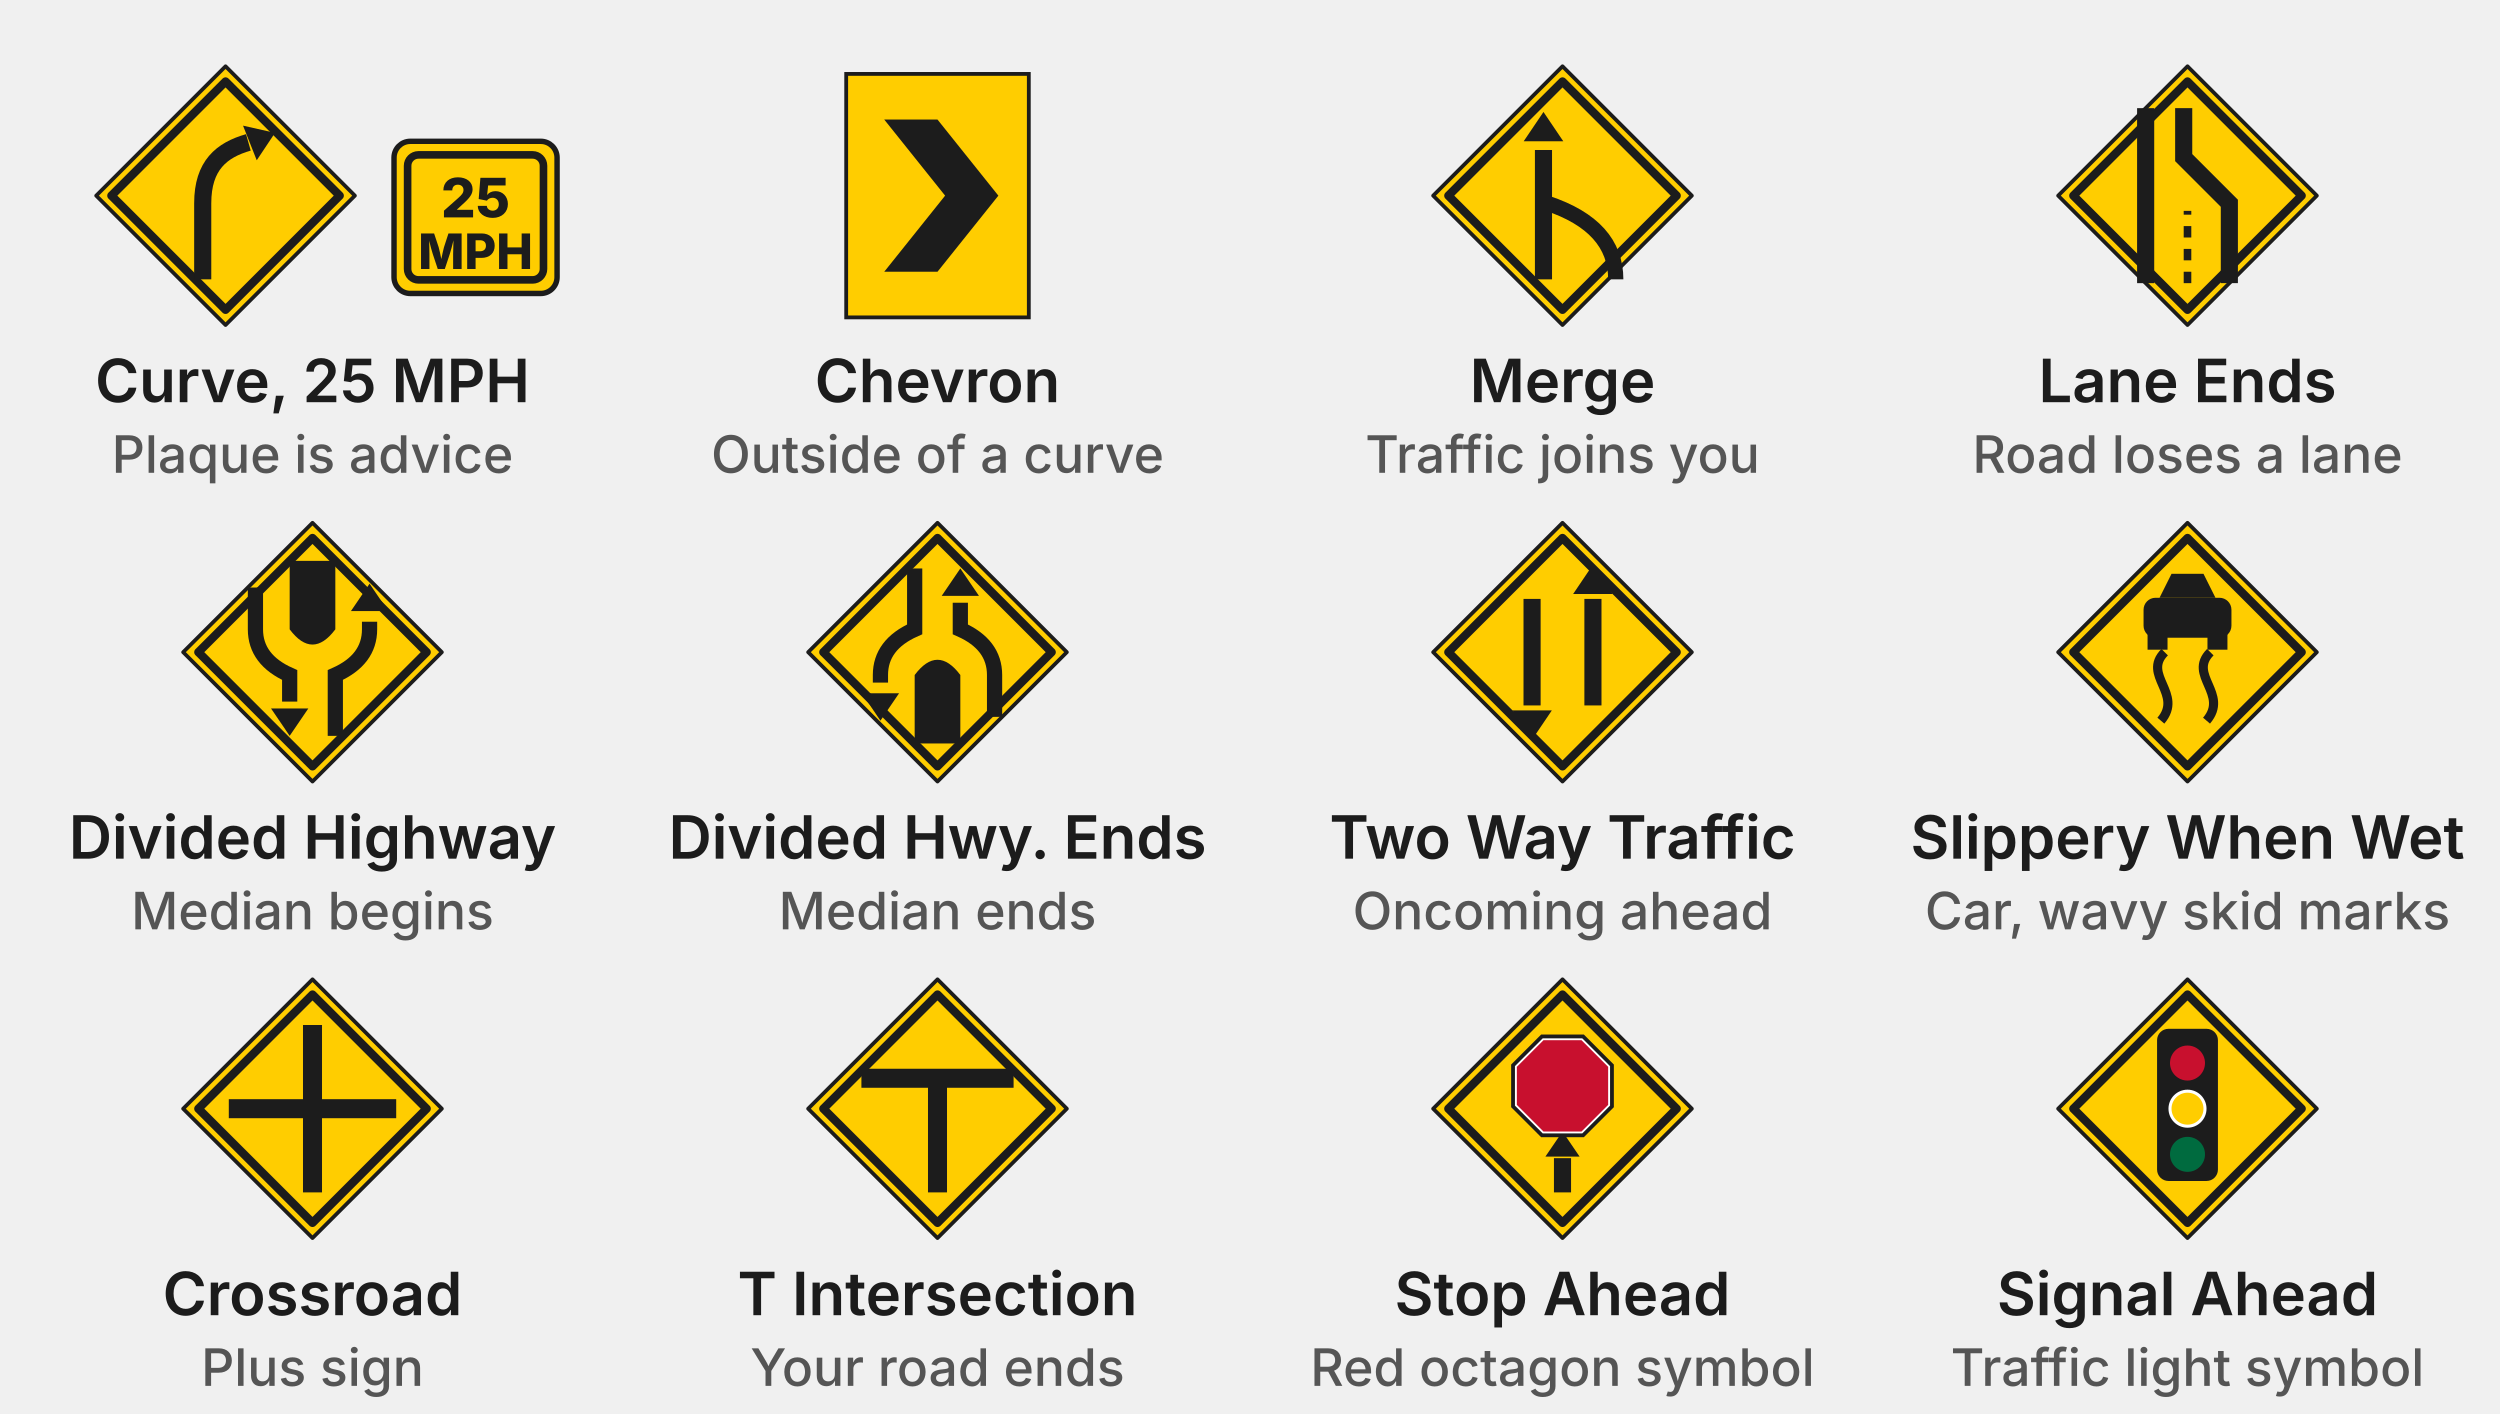
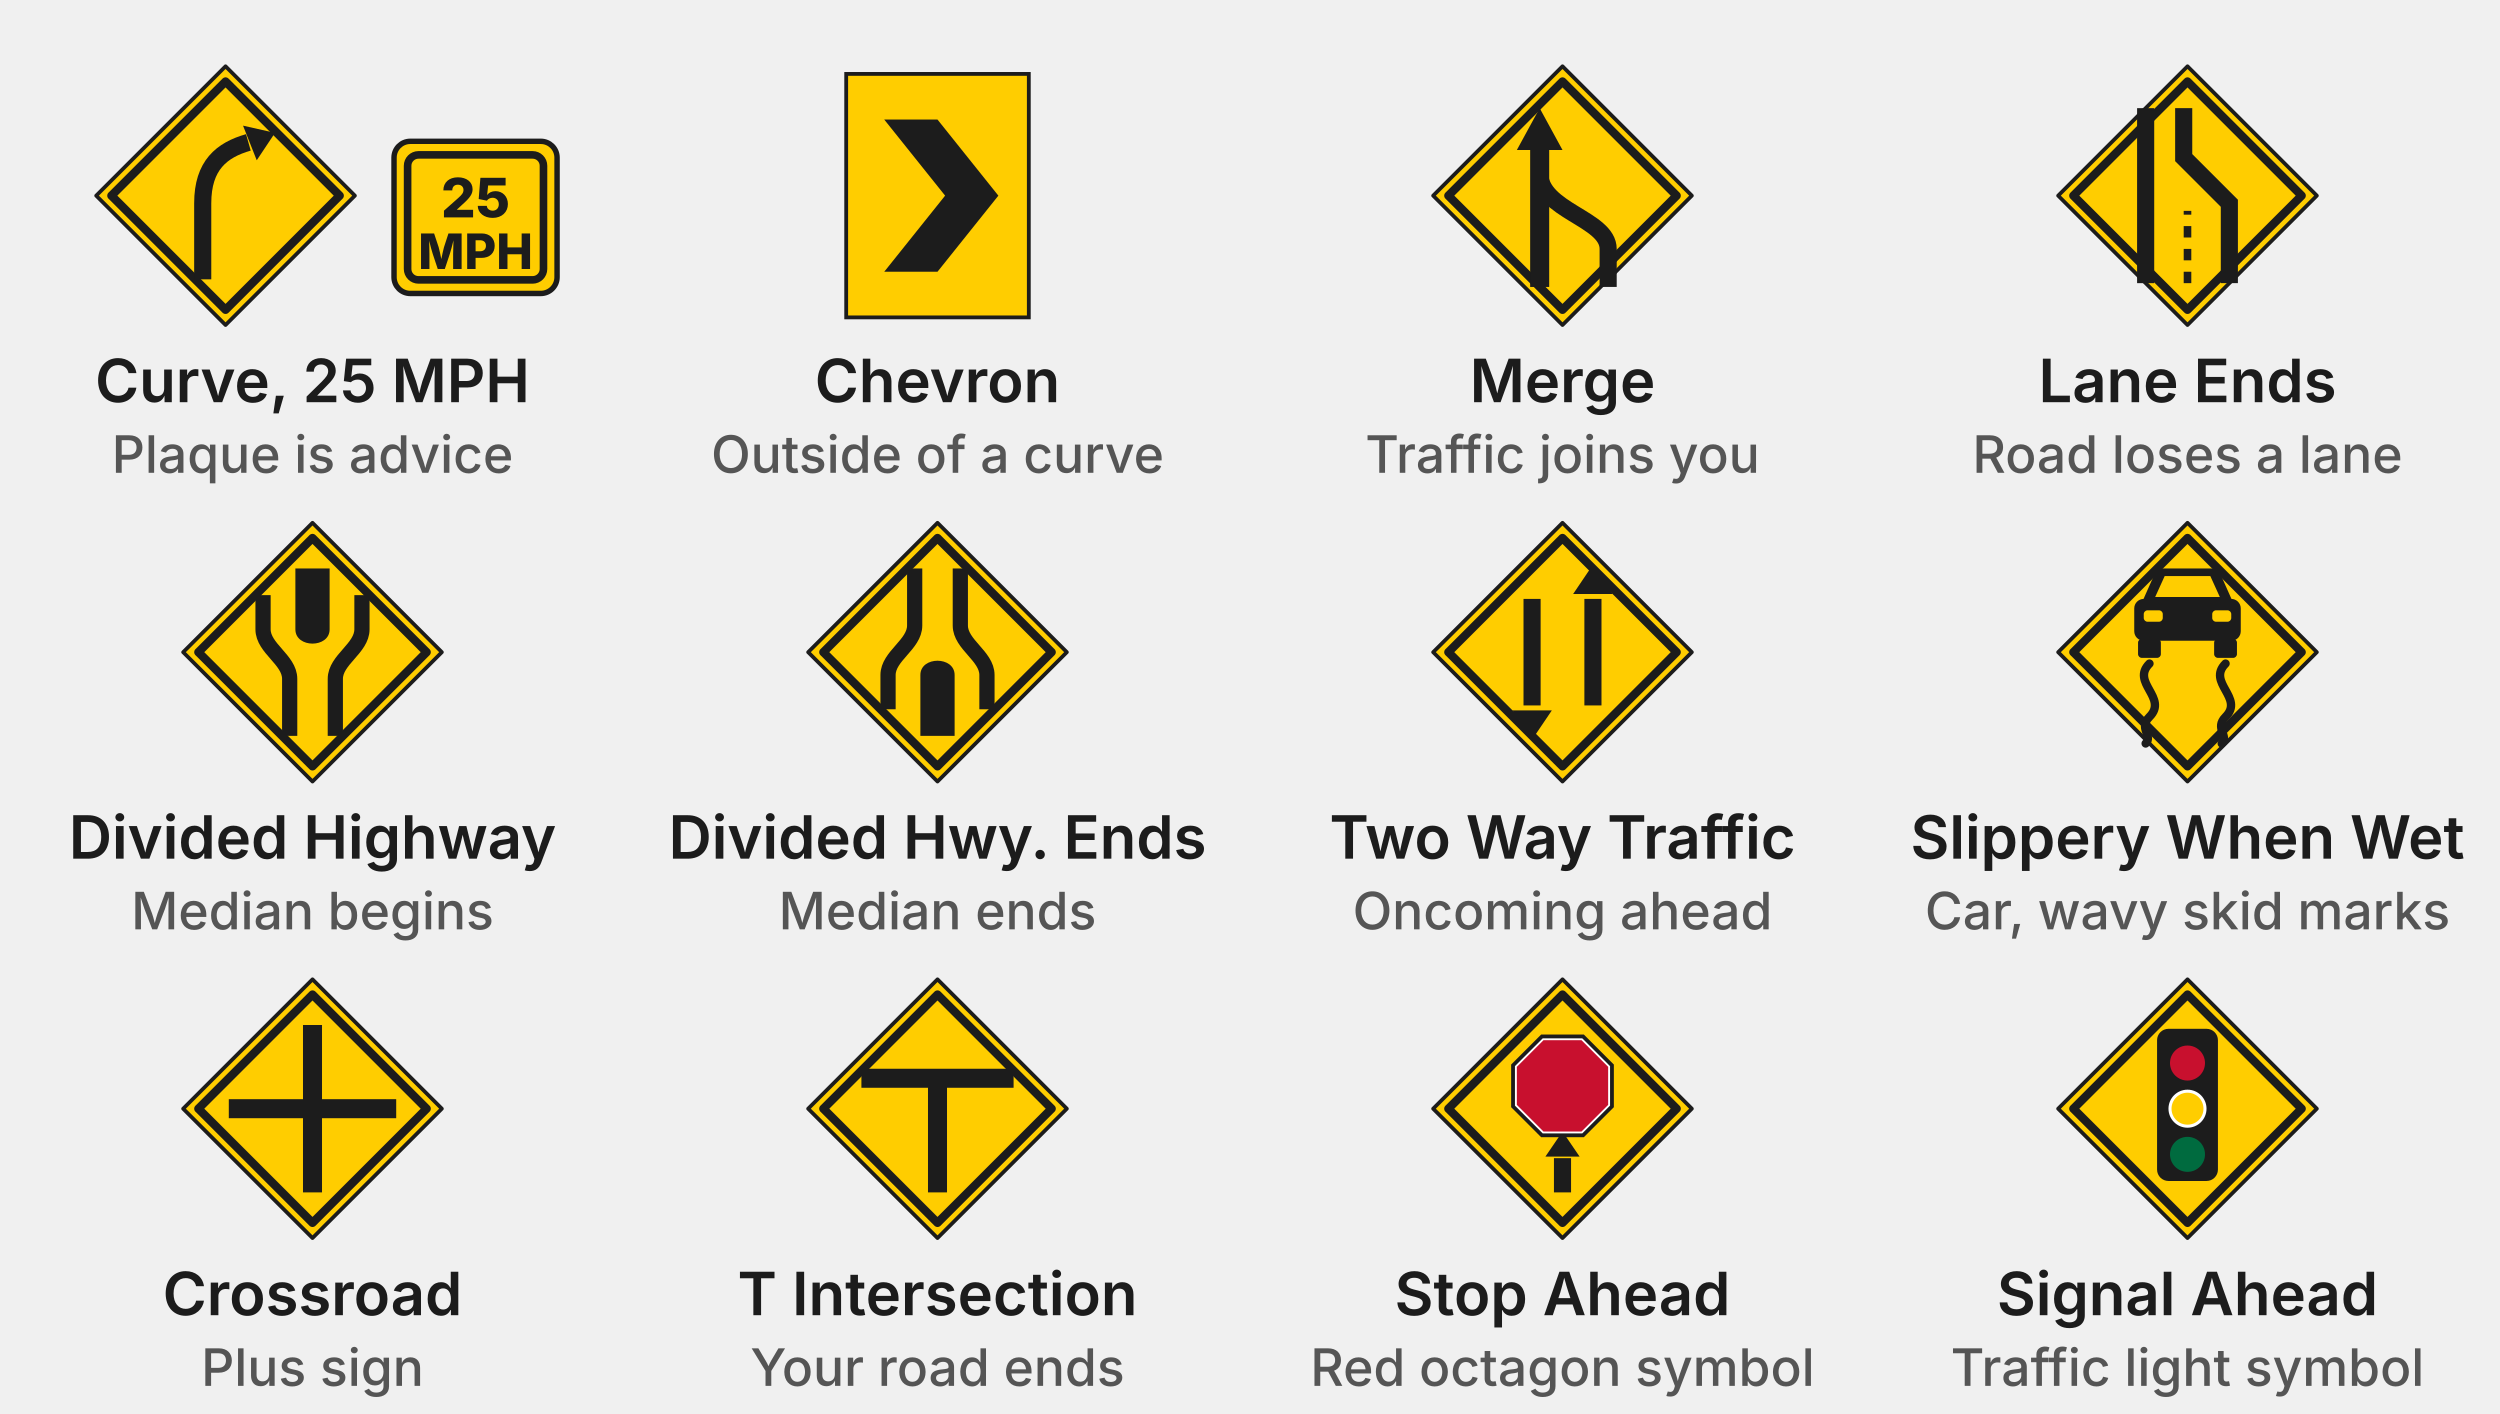
<svg xmlns="http://www.w3.org/2000/svg" viewBox="0 0 460 260" font-family="Inter, Arial, sans-serif">
  <style>
    .lbl { font-size: 11px; font-weight: 600; fill: #1c1c1c; text-anchor: middle; }
    .sub { font-size: 9.5px; font-weight: 500; fill: #555; text-anchor: middle; }
  </style>
  <g transform="translate(41.5,36)">
    <g transform="scale(0.7)">
      <polygon points="0,-34 34,0 0,34 -34,0" fill="#FFCD00" stroke="#1c1c1c" stroke-width="1" stroke-linejoin="round" />
      <polygon points="0,-30 30,0 0,30 -30,0" fill="none" stroke="#1c1c1c" stroke-width="2.2" stroke-linejoin="round" />
      <path d="M-6,22 L-6,2 C-6,-8 -1,-12 6,-14" fill="none" stroke="#1c1c1c" stroke-width="4.5" />
      <polygon points="13.0,-16.5 8.2,-9.3 4.6,-18.4" fill="#1c1c1c" />
    </g>
  </g>
  <g transform="translate(87.5,40)">
    <rect x="-15" y="-14" width="30" height="28" rx="3" fill="#FFCD00" stroke="#1c1c1c" stroke-width="1" />
    <rect x="-12.5" y="-11.5" width="25" height="23" rx="2" fill="none" stroke="#1c1c1c" stroke-width="1.4" />
    <text x="0" y="0" font-size="10" font-weight="800" fill="#1c1c1c" text-anchor="middle">25</text>
    <text x="0" y="9.5" font-size="9" font-weight="800" fill="#1c1c1c" text-anchor="middle">MPH</text>
  </g>
  <text class="lbl" x="57.5" y="74">Curve, 25 MPH</text>
  <text class="sub" x="57.5" y="87">Plaque is advice</text>
  <g transform="translate(172.5,36)">
    <g transform="scale(0.7)">
      <rect x="-24" y="-32" width="48" height="64" fill="#FFCD00" stroke="#1c1c1c" stroke-width="1" />
      <polygon points="-14,-20 0,-20 16,0 0,20 -14,20 2,0" fill="#1c1c1c" />
    </g>
  </g>
  <text class="lbl" x="172.5" y="74">Chevron</text>
  <text class="sub" x="172.5" y="87">Outside of a curve</text>
  <g transform="translate(287.5,36)">
    <g transform="scale(0.7)">
      <polygon points="0,-34 34,0 0,34 -34,0" fill="#FFCD00" stroke="#1c1c1c" stroke-width="1" stroke-linejoin="round" />
      <polygon points="0,-30 30,0 0,30 -30,0" fill="none" stroke="#1c1c1c" stroke-width="2.2" stroke-linejoin="round" />
-       <path d="M-5,22 L-5,-12" fill="none" stroke="#1c1c1c" stroke-width="4.5" />
-       <polygon points="-5.0,-22.0 0.2,-14.3 -10.2,-14.3" fill="#1c1c1c" />
-       <path d="M14,22 Q14,8 -4,2" fill="none" stroke="#1c1c1c" stroke-width="4" />
+       <path d="M-6,24 L-6,-12" fill="none" stroke="#1c1c1c" stroke-width="5" />
+       <polygon points="-6.0,-23.0 0.0,-12.0 -12.0,-12.0" fill="#1c1c1c" />
+       <path d="M12,24 L12,14 C12,6 -6,4 -6,-6" fill="none" stroke="#1c1c1c" stroke-width="4.5" />
    </g>
  </g>
  <text class="lbl" x="287.5" y="74">Merge</text>
  <text class="sub" x="287.5" y="87">Traffic joins you</text>
  <g transform="translate(402.5,36)">
    <g transform="scale(0.7)">
      <polygon points="0,-34 34,0 0,34 -34,0" fill="#FFCD00" stroke="#1c1c1c" stroke-width="1" stroke-linejoin="round" />
      <polygon points="0,-30 30,0 0,30 -30,0" fill="none" stroke="#1c1c1c" stroke-width="2.2" stroke-linejoin="round" />
      <path d="M-11,23 L-11,-23" fill="none" stroke="#1c1c1c" stroke-width="4.5" />
      <path d="M11,23 L11,2 L-1,-10 L-1,-23" fill="none" stroke="#1c1c1c" stroke-width="4.5" />
      <line x1="0" y1="23" x2="0" y2="4" stroke="#1c1c1c" stroke-width="2" stroke-dasharray="3 3" />
    </g>
  </g>
  <text class="lbl" x="402.5" y="74">Lane Ends</text>
  <text class="sub" x="402.5" y="87">Road loses a lane</text>
  <g transform="translate(57.5,120)">
    <g transform="scale(0.7)">
      <polygon points="0,-34 34,0 0,34 -34,0" fill="#FFCD00" stroke="#1c1c1c" stroke-width="1" stroke-linejoin="round" />
      <polygon points="0,-30 30,0 0,30 -30,0" fill="none" stroke="#1c1c1c" stroke-width="2.2" stroke-linejoin="round" />
-       <path d="M-6,-24 L-6,-6 Q0,2 6,-6 L6,-24 Z" fill="#1c1c1c" />
-       <path d="M-15,-17 L-15,-6 Q-15,2 -6,6 L-6,13" fill="none" stroke="#1c1c1c" stroke-width="4" />
-       <polygon points="-6.0,22.0 -10.9,14.8 -1.1,14.8" fill="#1c1c1c" />
-       <path d="M6,22 L6,6 Q15,2 15,-6 L15,-8" fill="none" stroke="#1c1c1c" stroke-width="4" />
-       <polygon points="15.0,-18.0 19.9,-10.8 10.1,-10.8" fill="#1c1c1c" />
+       <path d="M-6,22 L-6,7 C-6,2 -13,-1 -13,-6 L-13,-15" fill="none" stroke="#1c1c1c" stroke-width="4" />
+       <path d="M6,22 L6,7 C6,2 13,-1 13,-6 L13,-15" fill="none" stroke="#1c1c1c" stroke-width="4" />
+       <path d="M-4.5,-22 L-4.5,-6 C-4.5,-1 4.5,-1 4.5,-6 L4.5,-22 Z" fill="#1c1c1c" />
    </g>
  </g>
  <text class="lbl" x="57.5" y="158">Divided Highway</text>
  <text class="sub" x="57.5" y="171">Median begins</text>
  <g transform="translate(172.5,120)">
    <g transform="scale(0.7)">
      <polygon points="0,-34 34,0 0,34 -34,0" fill="#FFCD00" stroke="#1c1c1c" stroke-width="1" stroke-linejoin="round" />
      <polygon points="0,-30 30,0 0,30 -30,0" fill="none" stroke="#1c1c1c" stroke-width="2.2" stroke-linejoin="round" />
-       <path d="M-6,24 L-6,6 Q0,-2 6,6 L6,24 Z" fill="#1c1c1c" />
-       <path d="M-6,-22 L-6,-6 Q-15,-2 -15,6 L-15,8" fill="none" stroke="#1c1c1c" stroke-width="4" />
-       <polygon points="-15.0,18.0 -19.9,10.8 -10.1,10.8" fill="#1c1c1c" />
-       <path d="M15,17 L15,6 Q15,-2 6,-6 L6,-13" fill="none" stroke="#1c1c1c" stroke-width="4" />
-       <polygon points="6.0,-22.0 10.9,-14.8 1.1,-14.8" fill="#1c1c1c" />
+       <path d="M-6,-22 L-6,-7 C-6,-2 -13,1 -13,6 L-13,15" fill="none" stroke="#1c1c1c" stroke-width="4" />
+       <path d="M6,-22 L6,-7 C6,-2 13,1 13,6 L13,15" fill="none" stroke="#1c1c1c" stroke-width="4" />
+       <path d="M-4.5,22 L-4.5,6 C-4.5,1 4.5,1 4.5,6 L4.5,22 Z" fill="#1c1c1c" />
    </g>
  </g>
  <text class="lbl" x="172.5" y="158">Divided Hwy. Ends</text>
  <text class="sub" x="172.5" y="171">Median ends</text>
  <g transform="translate(287.5,120)">
    <g transform="scale(0.7)">
      <polygon points="0,-34 34,0 0,34 -34,0" fill="#FFCD00" stroke="#1c1c1c" stroke-width="1" stroke-linejoin="round" />
      <polygon points="0,-30 30,0 0,30 -30,0" fill="none" stroke="#1c1c1c" stroke-width="2.2" stroke-linejoin="round" />
      <path d="M-8,-14 L-8,14" fill="none" stroke="#1c1c1c" stroke-width="4.5" />
      <polygon points="-8.0,23.0 -13.2,15.3 -2.8,15.3" fill="#1c1c1c" />
      <path d="M8,14 L8,-14" fill="none" stroke="#1c1c1c" stroke-width="4.5" />
      <polygon points="8.0,-23.0 13.2,-15.3 2.8,-15.3" fill="#1c1c1c" />
    </g>
  </g>
  <text class="lbl" x="287.5" y="158">Two Way Traffic</text>
  <text class="sub" x="287.5" y="171">Oncoming ahead</text>
  <g transform="translate(402.5,120)">
    <g transform="scale(0.7)">
      <polygon points="0,-34 34,0 0,34 -34,0" fill="#FFCD00" stroke="#1c1c1c" stroke-width="1" stroke-linejoin="round" />
      <polygon points="0,-30 30,0 0,30 -30,0" fill="none" stroke="#1c1c1c" stroke-width="2.2" stroke-linejoin="round" />
-       <rect x="-11.55" y="-14.3" width="23.1" height="10.5" rx="3.15" fill="#1c1c1c" />
-       <path d="M-7.35,-14.3 L-4.2,-20.6 L4.2,-20.6 L7.35,-14.3 Z" fill="#1c1c1c" />
-       <rect x="-10.5" y="-4.85" width="5.25" height="4.2" fill="#1c1c1c" />
-       <rect x="5.25" y="-4.85" width="5.25" height="4.2" fill="#1c1c1c" />
-       <path d="M-6,0 C-12,6 -1,11 -7,18" fill="none" stroke="#1c1c1c" stroke-width="2.4" />
-       <path d="M6,0 C0,6 11,11 5,18" fill="none" stroke="#1c1c1c" stroke-width="2.4" />
+       <path d="M-8,-22 L8,-22 L12,-13 L-12,-13 Z" fill="#1c1c1c" />
+       <path d="M-6,-20 L6,-20 L8.5,-14.5 L-8.5,-14.5 Z" fill="#FFCD00" />
+       <rect x="-14" y="-14" width="28" height="11" rx="2.5" fill="#1c1c1c" />
+       <rect x="-11.5" y="-11" width="5" height="3" rx="1" fill="#FFCD00" />
+       <rect x="6.5" y="-11" width="5" height="3" rx="1" fill="#FFCD00" />
+       <rect x="-13" y="-3.5" width="6" height="5" rx="1" fill="#1c1c1c" />
+       <rect x="7" y="-3.5" width="6" height="5" rx="1" fill="#1c1c1c" />
+       <path d="M-10,3 C-15,8 -5,12 -10,17 C-13,20 -9,22 -11,24" fill="none" stroke="#1c1c1c" stroke-width="2.2" stroke-linecap="round" />
+       <path d="M10,3 C5,8 15,12 10,17 C7,20 11,22 9,24" fill="none" stroke="#1c1c1c" stroke-width="2.2" stroke-linecap="round" />
    </g>
  </g>
  <text class="lbl" x="402.5" y="158">Slippery When Wet</text>
  <text class="sub" x="402.5" y="171">Car, wavy skid marks</text>
  <g transform="translate(57.5,204)">
    <g transform="scale(0.7)">
      <polygon points="0,-34 34,0 0,34 -34,0" fill="#FFCD00" stroke="#1c1c1c" stroke-width="1" stroke-linejoin="round" />
      <polygon points="0,-30 30,0 0,30 -30,0" fill="none" stroke="#1c1c1c" stroke-width="2.2" stroke-linejoin="round" />
      <path d="M0,-22 L0,22 M-22,0 L22,0" fill="none" stroke="#1c1c1c" stroke-width="5" />
    </g>
  </g>
  <text class="lbl" x="57.5" y="242">Crossroad</text>
  <text class="sub" x="57.5" y="255">Plus sign</text>
  <g transform="translate(172.5,204)">
    <g transform="scale(0.7)">
      <polygon points="0,-34 34,0 0,34 -34,0" fill="#FFCD00" stroke="#1c1c1c" stroke-width="1" stroke-linejoin="round" />
      <polygon points="0,-30 30,0 0,30 -30,0" fill="none" stroke="#1c1c1c" stroke-width="2.2" stroke-linejoin="round" />
      <path d="M-20,-8 L20,-8 M0,-8 L0,22" fill="none" stroke="#1c1c1c" stroke-width="5" />
    </g>
  </g>
  <text class="lbl" x="172.5" y="242">T Intersection</text>
  <text class="sub" x="172.5" y="255">Your road ends</text>
  <g transform="translate(287.5,204)">
    <g transform="scale(0.7)">
      <polygon points="0,-34 34,0 0,34 -34,0" fill="#FFCD00" stroke="#1c1c1c" stroke-width="1" stroke-linejoin="round" />
      <polygon points="0,-30 30,0 0,30 -30,0" fill="none" stroke="#1c1c1c" stroke-width="2.2" stroke-linejoin="round" />
      <path d="M0,22 L0,13" fill="none" stroke="#1c1c1c" stroke-width="4.5" />
      <polygon points="0.0,6.0 4.5,12.6 -4.5,12.6" fill="#1c1c1c" />
      <g transform="translate(0,-6)">
        <polygon points="-5.4,-13.0 5.4,-13.0 13.0,-5.4 13.0,5.4 5.4,13.0 -5.4,13.0 -13.0,5.4 -13.0,-5.4" fill="#fff" stroke="#1c1c1c" stroke-width="1" />
        <polygon points="-5.0,-12.0 5.0,-12.0 12.0,-5.0 12.0,5.0 5.0,12.0 -5.0,12.0 -12.0,5.0 -12.0,-5.0" fill="#C8102E" />
      </g>
    </g>
  </g>
  <text class="lbl" x="287.5" y="242">Stop Ahead</text>
  <text class="sub" x="287.5" y="255">Red octagon symbol</text>
  <g transform="translate(402.5,204)">
    <g transform="scale(0.7)">
      <polygon points="0,-34 34,0 0,34 -34,0" fill="#FFCD00" stroke="#1c1c1c" stroke-width="1" stroke-linejoin="round" />
      <polygon points="0,-30 30,0 0,30 -30,0" fill="none" stroke="#1c1c1c" stroke-width="2.2" stroke-linejoin="round" />
      <rect x="-8" y="-21" width="16" height="40" rx="3" fill="#1c1c1c" />
      <circle cy="-12" r="4.6" fill="#C8102E" />
      <circle cy="0" r="4.6" fill="#FFCD00" stroke="#fff" stroke-width="0.8" />
      <circle cy="12" r="4.6" fill="#006B3F" />
    </g>
  </g>
  <text class="lbl" x="402.5" y="242">Signal Ahead</text>
  <text class="sub" x="402.5" y="255">Traffic light symbol</text>
</svg>
